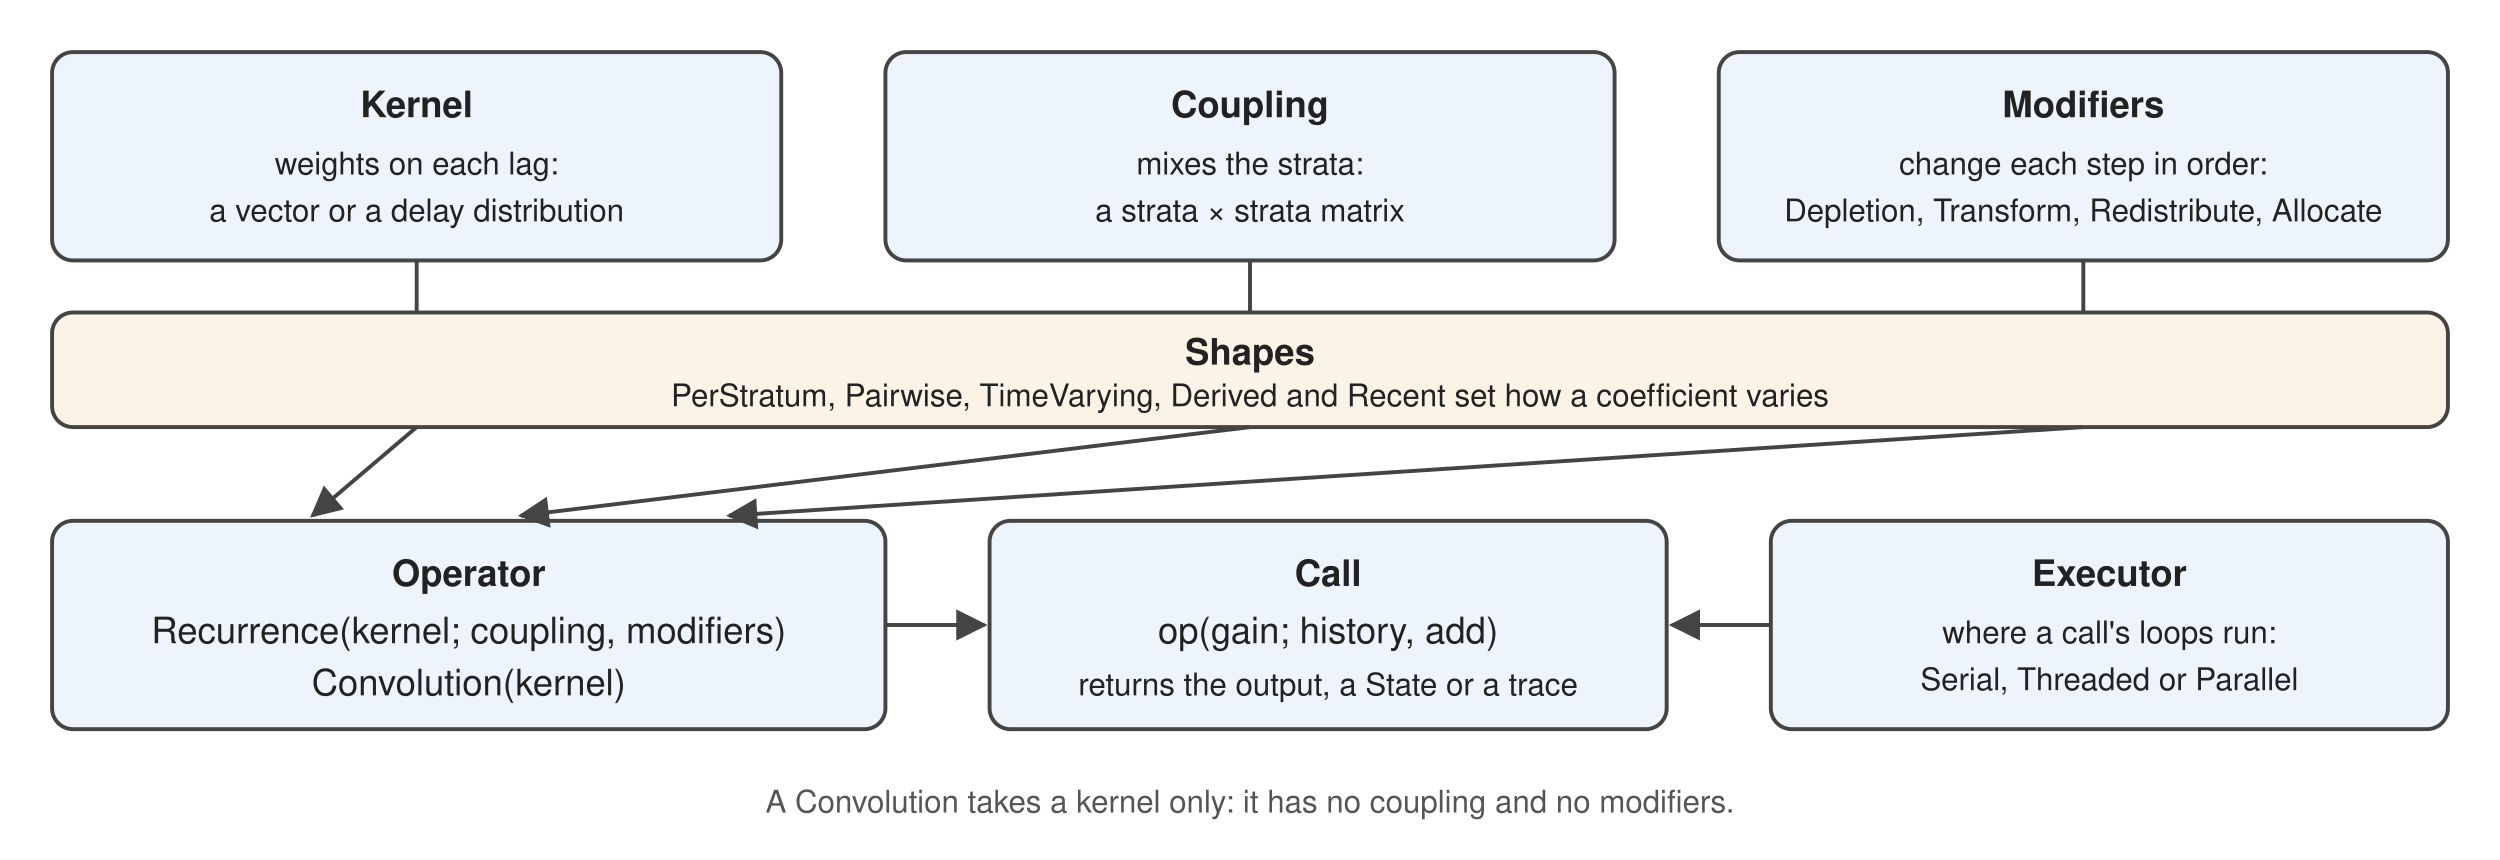
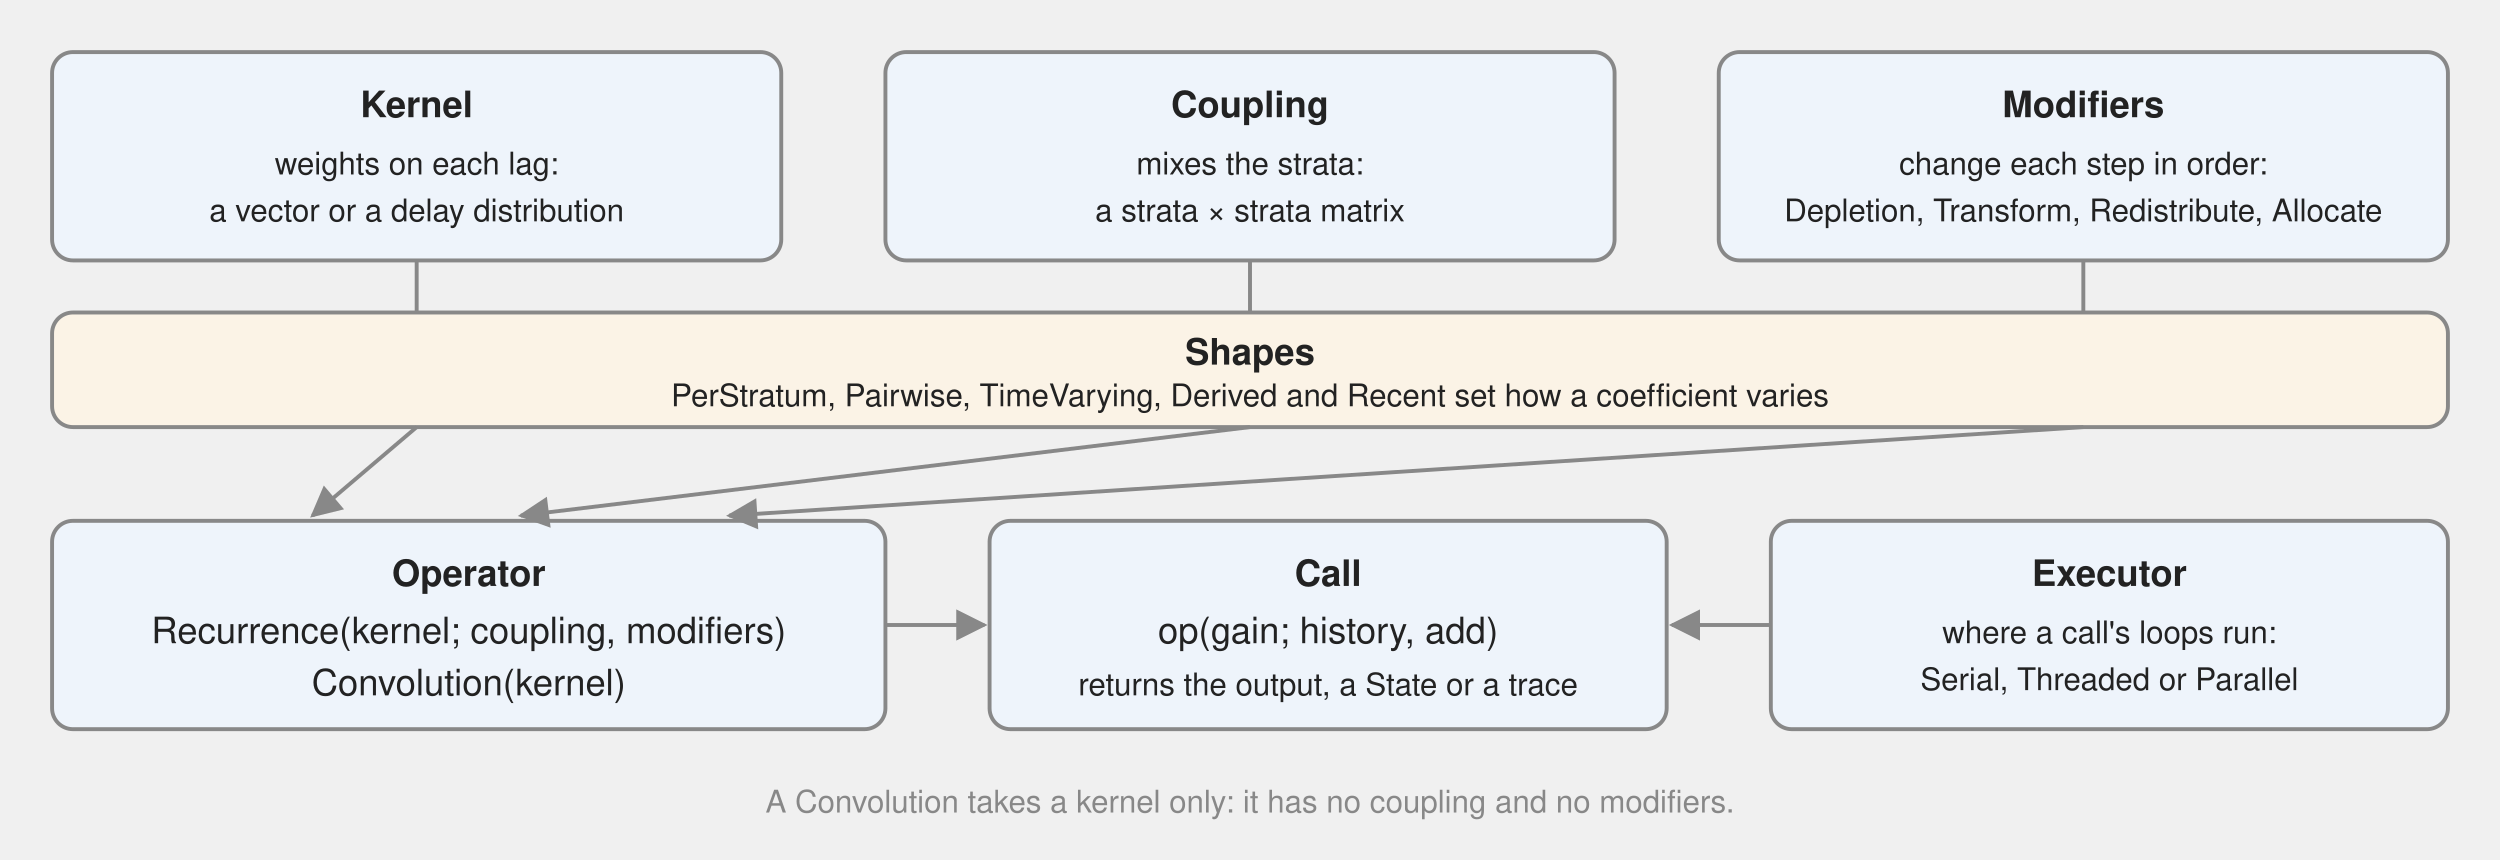
<svg xmlns="http://www.w3.org/2000/svg" viewBox="0 0 960 330" width="960" height="330" font-family="Helvetica, Arial, sans-serif" font-size="14">
+   <style>
+     .bg { fill: none; }
+     .box { fill: #eef4fb; stroke: #888; }
+     .band { fill: #fbf3e6; stroke: #888; }
+     .line { stroke: #888; }
+     .head { fill: #888; }
+     text { fill: #222; }
+     text.note { fill: #888; }
+     @media (prefers-color-scheme: dark) {
+       .box { fill: #1f2a3a; stroke: #aaa; }
+       .band { fill: #3a3020; stroke: #aaa; }
+       .line { stroke: #888; }
+       .head { fill: #888; }
+       text { fill: #e6e6e6; }
+       text.note { fill: #888; }
+     }
+   </style>
  <defs>
    <marker id="arrow" viewBox="0 0 10 10" refX="9" refY="5" markerWidth="8" markerHeight="8" orient="auto-start-reverse">
-       <path d="M 0 0 L 10 5 L 0 10 z" fill="#444" />
+       <path class="head" d="M 0 0 L 10 5 L 0 10 z" />
    </marker>
  </defs>
-   <rect width="960" height="330" fill="#ffffff" />
-   <g stroke="#444" stroke-width="1.5" fill="#eef4fb">
+   <rect class="bg" width="960" height="330" />
+   <g class="box" stroke-width="1.5">
    <rect x="20" y="20" width="280" height="80" rx="8" />
    <rect x="340" y="20" width="280" height="80" rx="8" />
    <rect x="660" y="20" width="280" height="80" rx="8" />
    <rect x="20" y="200" width="320" height="80" rx="8" />
    <rect x="380" y="200" width="260" height="80" rx="8" />
    <rect x="680" y="200" width="260" height="80" rx="8" />
  </g>
-   <rect x="20" y="120" width="920" height="44" rx="8" fill="#fbf3e6" stroke="#444" stroke-width="1.5" />
-   <g fill="#222" text-anchor="middle">
+   <rect x="20" y="120" width="920" height="44" rx="8" class="band" stroke-width="1.5" />
+   <g text-anchor="middle">
    <text x="160" y="45" font-weight="bold">Kernel</text>
    <text x="160" y="67" font-size="12">weights on each lag:</text>
    <text x="160" y="85" font-size="12">a vector or a delay distribution</text>
    <text x="480" y="45" font-weight="bold">Coupling</text>
    <text x="480" y="67" font-size="12">mixes the strata:</text>
    <text x="480" y="85" font-size="12">a strata × strata matrix</text>
    <text x="800" y="45" font-weight="bold">Modifiers</text>
    <text x="800" y="67" font-size="12">change each step in order:</text>
    <text x="800" y="85" font-size="12">Depletion, Transform, Redistribute, Allocate</text>
    <text x="480" y="140" font-weight="bold">Shapes</text>
    <text x="480" y="156" font-size="12">PerStratum, Pairwise, TimeVarying, Derived and Recent set how a coefficient varies</text>
    <text x="180" y="225" font-weight="bold">Operator</text>
    <text x="180" y="247">Recurrence(kernel; coupling, modifiers)</text>
    <text x="180" y="267">Convolution(kernel)</text>
    <text x="510" y="225" font-weight="bold">Call</text>
    <text x="510" y="247">op(gain; history, add)</text>
    <text x="510" y="267" font-size="12">returns the output, a State or a trace</text>
    <text x="810" y="225" font-weight="bold">Executor</text>
    <text x="810" y="247" font-size="12">where a call's loops run:</text>
    <text x="810" y="265" font-size="12">Serial, Threaded or Parallel</text>
  </g>
-   <g stroke="#444" stroke-width="1.5" fill="none" marker-end="url(#arrow)">
+   <g class="line" stroke-width="1.5" fill="none" marker-end="url(#arrow)">
    <line x1="160" y1="164" x2="120" y2="198" />
    <line x1="480" y1="164" x2="200" y2="198" />
    <line x1="800" y1="164" x2="280" y2="198" />
    <line x1="680" y1="240" x2="642" y2="240" />
    <line x1="340" y1="240" x2="378" y2="240" />
  </g>
-   <g stroke="#444" stroke-width="1.5" fill="none">
+   <g class="line" stroke-width="1.5" fill="none">
    <line x1="160" y1="100" x2="160" y2="120" />
    <line x1="480" y1="100" x2="480" y2="120" />
    <line x1="800" y1="100" x2="800" y2="120" />
  </g>
-   <text x="480" y="312" text-anchor="middle" font-size="12" fill="#555">A Convolution takes a kernel only: it has no coupling and no modifiers.</text>
+   <text x="480" y="312" text-anchor="middle" font-size="12" class="note">A Convolution takes a kernel only: it has no coupling and no modifiers.</text>
</svg>
